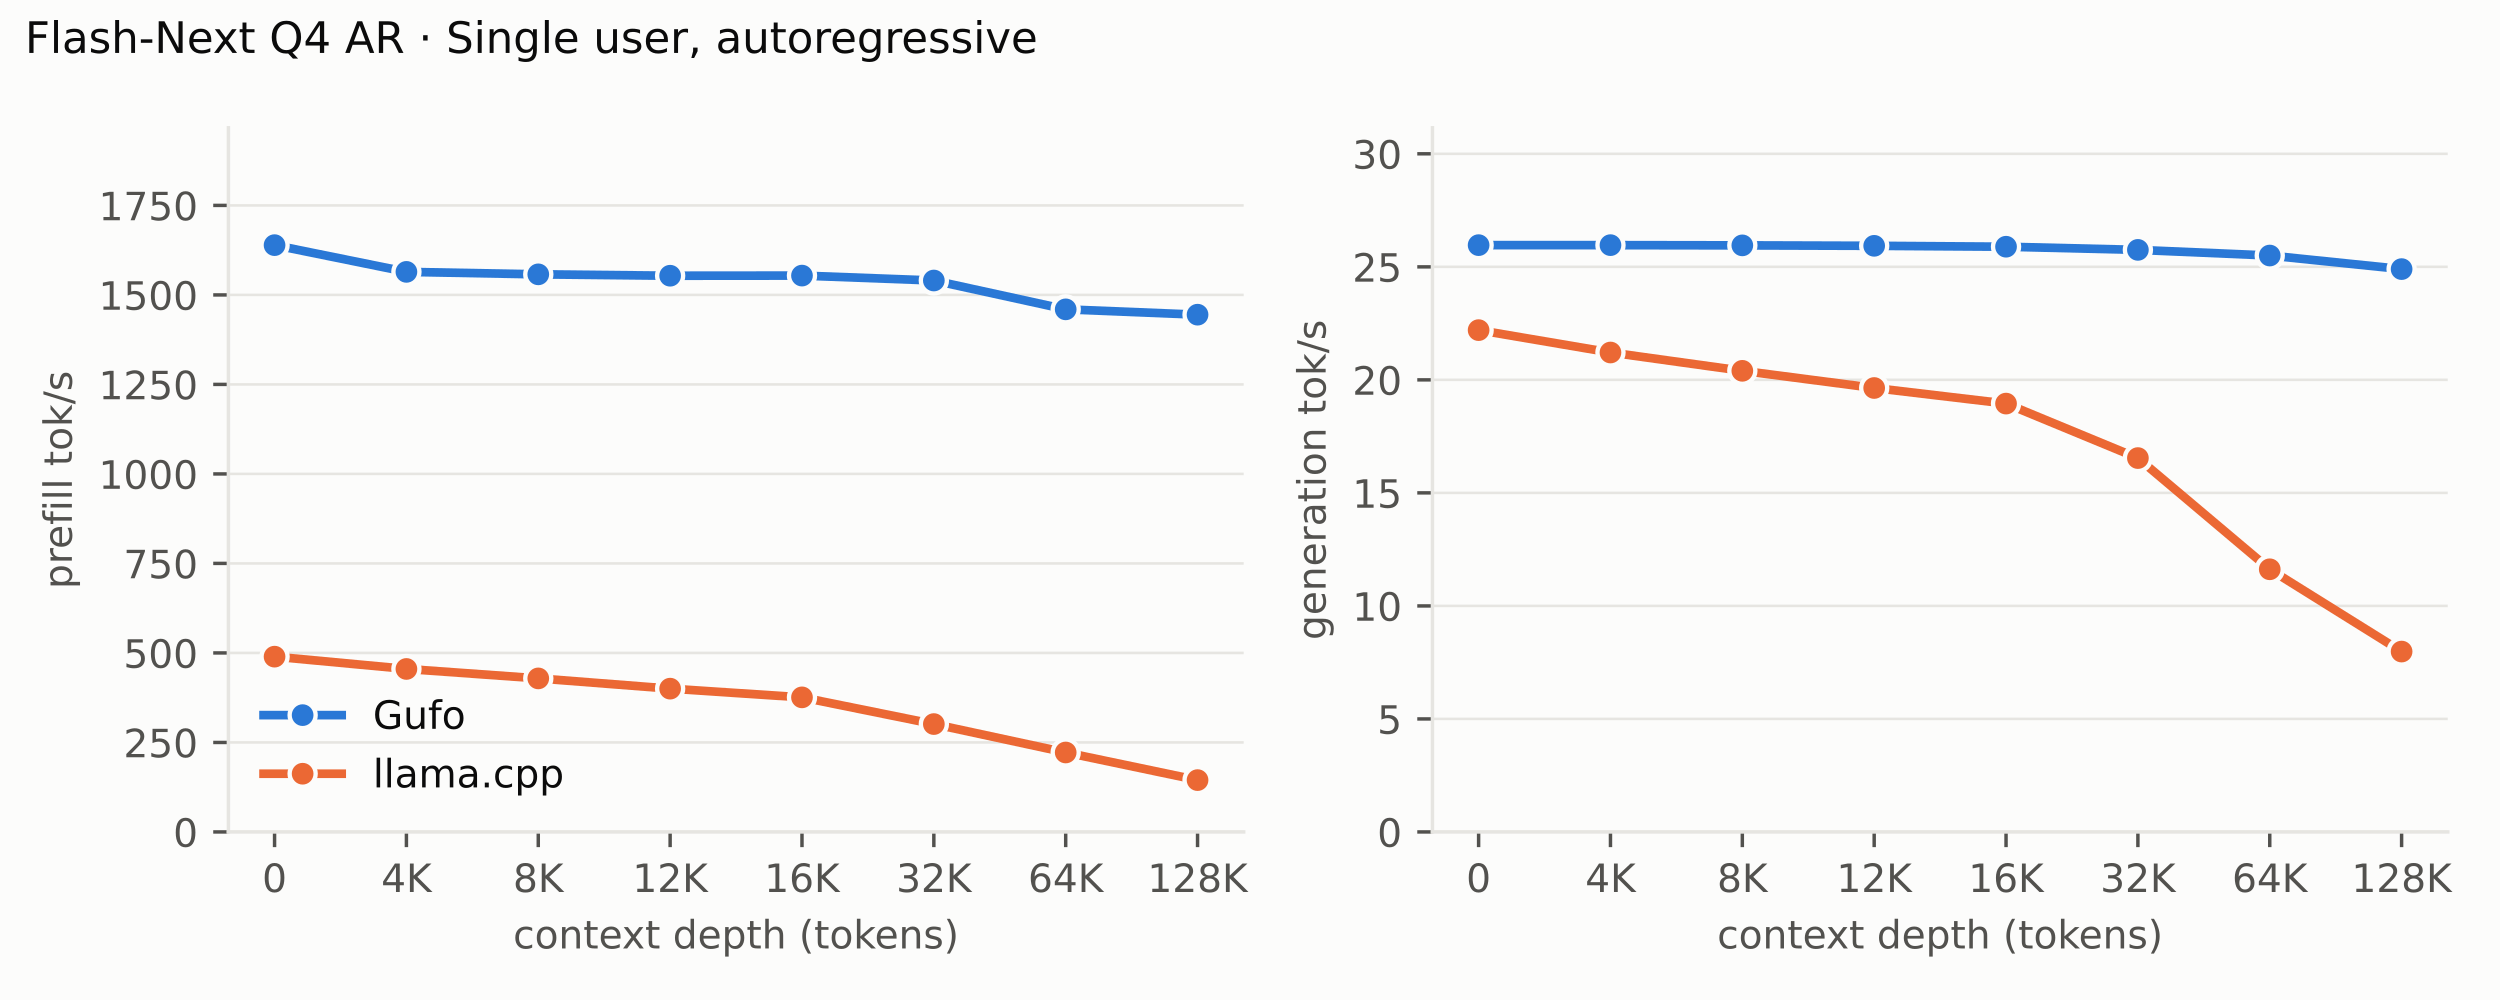
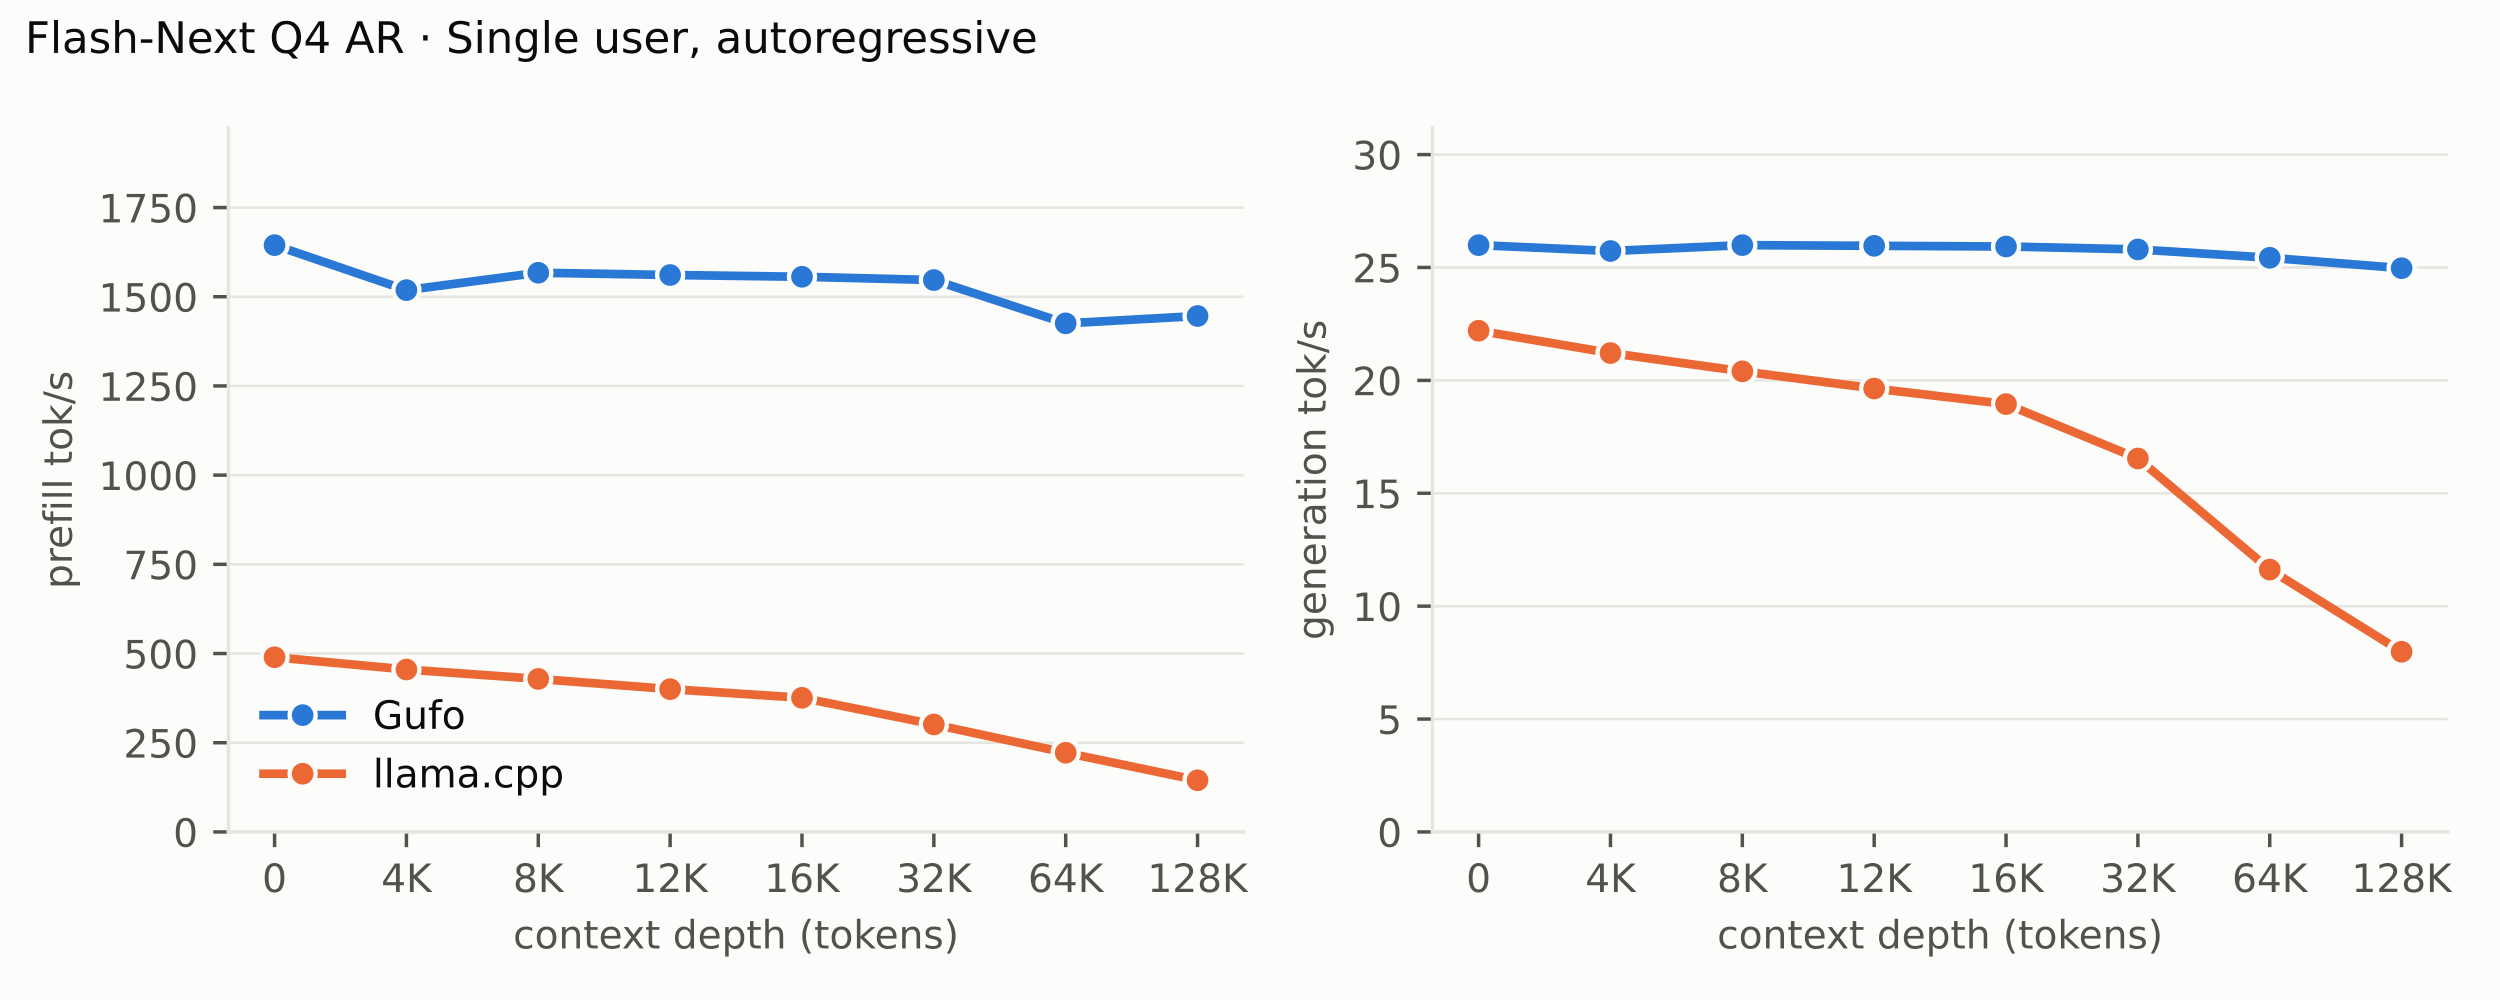
<svg xmlns="http://www.w3.org/2000/svg" xmlns:xlink="http://www.w3.org/1999/xlink" width="576pt" height="230.4pt" viewBox="0 0 576 230.4" version="1.1">
  <defs>
    <style type="text/css">*{stroke-linejoin: round; stroke-linecap: butt}</style>
  </defs>
  <g id="figure_1">
    <g id="patch_1">
      <path d="M 0 230.4 L 576 230.4 L 576 0 L 0 0 z " style="fill: #fcfcfb" />
    </g>
    <g id="axes_1">
      <g id="patch_2">
        <path d="M 52.626 191.679 L 286.549 191.679 L 286.549 29.441 L 52.626 29.441 z " style="fill: #fcfcfb" />
      </g>
      <g id="matplotlib.axis_1">
        <g id="xtick_1">
          <g id="line2d_1">
            <defs>
              <path id="m1ebf051f68" d="M 0 0 L 0 3.5 " style="stroke: #52514e; stroke-width: 0.8" />
            </defs>
            <g>
              <use xlink:href="#m1ebf051f68" x="63.259" y="191.679" style="fill: #52514e; stroke: #52514e; stroke-width: 0.8" />
            </g>
          </g>
          <g id="text_1">
            <text style="font-size: 9px; font-family: 'DejaVu Sans', 'Bitstream Vera Sans', 'Computer Modern Sans Serif', 'Lucida Grande', 'Verdana', 'Geneva', 'Lucid', 'Arial', 'Helvetica', 'Avant Garde', sans-serif; text-anchor: middle; fill: #52514e" x="63.259" y="205.517" transform="rotate(-0 63.25858 205.5172)">0</text>
          </g>
        </g>
        <g id="xtick_2">
          <g id="line2d_2">
            <g>
              <use xlink:href="#m1ebf051f68" x="93.638" y="191.679" style="fill: #52514e; stroke: #52514e; stroke-width: 0.8" />
            </g>
          </g>
          <g id="text_2">
            <text style="font-size: 9px; font-family: 'DejaVu Sans', 'Bitstream Vera Sans', 'Computer Modern Sans Serif', 'Lucida Grande', 'Verdana', 'Geneva', 'Lucid', 'Arial', 'Helvetica', 'Avant Garde', sans-serif; text-anchor: middle; fill: #52514e" x="93.638" y="205.517" transform="rotate(-0 93.63823 205.5172)">4K</text>
          </g>
        </g>
        <g id="xtick_3">
          <g id="line2d_3">
            <g>
              <use xlink:href="#m1ebf051f68" x="124.018" y="191.679" style="fill: #52514e; stroke: #52514e; stroke-width: 0.8" />
            </g>
          </g>
          <g id="text_3">
            <text style="font-size: 9px; font-family: 'DejaVu Sans', 'Bitstream Vera Sans', 'Computer Modern Sans Serif', 'Lucida Grande', 'Verdana', 'Geneva', 'Lucid', 'Arial', 'Helvetica', 'Avant Garde', sans-serif; text-anchor: middle; fill: #52514e" x="124.018" y="205.517" transform="rotate(-0 124.0179 205.5172)">8K</text>
          </g>
        </g>
        <g id="xtick_4">
          <g id="line2d_4">
            <g>
              <use xlink:href="#m1ebf051f68" x="154.398" y="191.679" style="fill: #52514e; stroke: #52514e; stroke-width: 0.8" />
            </g>
          </g>
          <g id="text_4">
            <text style="font-size: 9px; font-family: 'DejaVu Sans', 'Bitstream Vera Sans', 'Computer Modern Sans Serif', 'Lucida Grande', 'Verdana', 'Geneva', 'Lucid', 'Arial', 'Helvetica', 'Avant Garde', sans-serif; text-anchor: middle; fill: #52514e" x="154.398" y="205.517" transform="rotate(-0 154.3975 205.5172)">12K</text>
          </g>
        </g>
        <g id="xtick_5">
          <g id="line2d_5">
            <g>
              <use xlink:href="#m1ebf051f68" x="184.777" y="191.679" style="fill: #52514e; stroke: #52514e; stroke-width: 0.8" />
            </g>
          </g>
          <g id="text_5">
            <text style="font-size: 9px; font-family: 'DejaVu Sans', 'Bitstream Vera Sans', 'Computer Modern Sans Serif', 'Lucida Grande', 'Verdana', 'Geneva', 'Lucid', 'Arial', 'Helvetica', 'Avant Garde', sans-serif; text-anchor: middle; fill: #52514e" x="184.777" y="205.517" transform="rotate(-0 184.7772 205.5172)">16K</text>
          </g>
        </g>
        <g id="xtick_6">
          <g id="line2d_6">
            <g>
              <use xlink:href="#m1ebf051f68" x="215.157" y="191.679" style="fill: #52514e; stroke: #52514e; stroke-width: 0.8" />
            </g>
          </g>
          <g id="text_6">
            <text style="font-size: 9px; font-family: 'DejaVu Sans', 'Bitstream Vera Sans', 'Computer Modern Sans Serif', 'Lucida Grande', 'Verdana', 'Geneva', 'Lucid', 'Arial', 'Helvetica', 'Avant Garde', sans-serif; text-anchor: middle; fill: #52514e" x="215.157" y="205.517" transform="rotate(-0 215.1568 205.5172)">32K</text>
          </g>
        </g>
        <g id="xtick_7">
          <g id="line2d_7">
            <g>
              <use xlink:href="#m1ebf051f68" x="245.536" y="191.679" style="fill: #52514e; stroke: #52514e; stroke-width: 0.8" />
            </g>
          </g>
          <g id="text_7">
            <text style="font-size: 9px; font-family: 'DejaVu Sans', 'Bitstream Vera Sans', 'Computer Modern Sans Serif', 'Lucida Grande', 'Verdana', 'Geneva', 'Lucid', 'Arial', 'Helvetica', 'Avant Garde', sans-serif; text-anchor: middle; fill: #52514e" x="245.536" y="205.517" transform="rotate(-0 245.5365 205.5172)">64K</text>
          </g>
        </g>
        <g id="xtick_8">
          <g id="line2d_8">
            <g>
              <use xlink:href="#m1ebf051f68" x="275.916" y="191.679" style="fill: #52514e; stroke: #52514e; stroke-width: 0.8" />
            </g>
          </g>
          <g id="text_8">
            <text style="font-size: 9px; font-family: 'DejaVu Sans', 'Bitstream Vera Sans', 'Computer Modern Sans Serif', 'Lucida Grande', 'Verdana', 'Geneva', 'Lucid', 'Arial', 'Helvetica', 'Avant Garde', sans-serif; text-anchor: middle; fill: #52514e" x="275.916" y="205.517" transform="rotate(-0 275.9161 205.5172)">128K</text>
          </g>
        </g>
        <g id="text_9">
          <text style="font-size: 9px; font-family: 'DejaVu Sans', 'Bitstream Vera Sans', 'Computer Modern Sans Serif', 'Lucida Grande', 'Verdana', 'Geneva', 'Lucid', 'Arial', 'Helvetica', 'Avant Garde', sans-serif; text-anchor: middle; fill: #52514e" x="169.587" y="218.518" transform="rotate(-0 169.5874 218.5179)">context depth (tokens)</text>
        </g>
      </g>
      <g id="matplotlib.axis_2">
        <g id="ytick_1">
          <g id="line2d_9">
            <path d="M 52.626 191.679 L 286.549 191.679 " clip-path="url(#p1245cb9a4b)" style="fill: none; stroke: #e6e5e1; stroke-width: 0.6; stroke-linecap: square" />
          </g>
          <g id="line2d_10">
            <defs>
              <path id="m680e5b1e24" d="M 0 0 L -3.5 0 " style="stroke: #52514e; stroke-width: 0.8" />
            </defs>
            <g>
              <use xlink:href="#m680e5b1e24" x="52.626" y="191.679" style="fill: #52514e; stroke: #52514e; stroke-width: 0.8" />
            </g>
          </g>
          <g id="text_10">
            <text style="font-size: 9px; font-family: 'DejaVu Sans', 'Bitstream Vera Sans', 'Computer Modern Sans Serif', 'Lucida Grande', 'Verdana', 'Geneva', 'Lucid', 'Arial', 'Helvetica', 'Avant Garde', sans-serif; text-anchor: end; fill: #52514e" x="45.626" y="195.098" transform="rotate(-0 45.6257 195.0982)">0</text>
          </g>
        </g>
        <g id="ytick_2">
          <g id="line2d_11">
-             <path d="M 52.626 171.058 L 286.549 171.058 " clip-path="url(#p1245cb9a4b)" style="fill: none; stroke: #e6e5e1; stroke-width: 0.6; stroke-linecap: square" />
+             <path d="M 52.626 171.128 L 286.549 171.128 " clip-path="url(#p1245cb9a4b)" style="fill: none; stroke: #e6e5e1; stroke-width: 0.6; stroke-linecap: square" />
          </g>
          <g id="line2d_12">
            <g>
-               <use xlink:href="#m680e5b1e24" x="52.626" y="171.058" style="fill: #52514e; stroke: #52514e; stroke-width: 0.8" />
+               <use xlink:href="#m680e5b1e24" x="52.626" y="171.128" style="fill: #52514e; stroke: #52514e; stroke-width: 0.8" />
            </g>
          </g>
          <g id="text_11">
-             <text style="font-size: 9px; font-family: 'DejaVu Sans', 'Bitstream Vera Sans', 'Computer Modern Sans Serif', 'Lucida Grande', 'Verdana', 'Geneva', 'Lucid', 'Arial', 'Helvetica', 'Avant Garde', sans-serif; text-anchor: end; fill: #52514e" x="45.626" y="174.476" transform="rotate(-0 45.6257 174.4765)">250</text>
+             <text style="font-size: 9px; font-family: 'DejaVu Sans', 'Bitstream Vera Sans', 'Computer Modern Sans Serif', 'Lucida Grande', 'Verdana', 'Geneva', 'Lucid', 'Arial', 'Helvetica', 'Avant Garde', sans-serif; text-anchor: end; fill: #52514e" x="45.626" y="174.547" transform="rotate(-0 45.6257 174.5473)">250</text>
          </g>
        </g>
        <g id="ytick_3">
          <g id="line2d_13">
-             <path d="M 52.626 150.436 L 286.549 150.436 " clip-path="url(#p1245cb9a4b)" style="fill: none; stroke: #e6e5e1; stroke-width: 0.6; stroke-linecap: square" />
+             <path d="M 52.626 150.577 L 286.549 150.577 " clip-path="url(#p1245cb9a4b)" style="fill: none; stroke: #e6e5e1; stroke-width: 0.6; stroke-linecap: square" />
          </g>
          <g id="line2d_14">
            <g>
-               <use xlink:href="#m680e5b1e24" x="52.626" y="150.436" style="fill: #52514e; stroke: #52514e; stroke-width: 0.8" />
+               <use xlink:href="#m680e5b1e24" x="52.626" y="150.577" style="fill: #52514e; stroke: #52514e; stroke-width: 0.8" />
            </g>
          </g>
          <g id="text_12">
-             <text style="font-size: 9px; font-family: 'DejaVu Sans', 'Bitstream Vera Sans', 'Computer Modern Sans Serif', 'Lucida Grande', 'Verdana', 'Geneva', 'Lucid', 'Arial', 'Helvetica', 'Avant Garde', sans-serif; text-anchor: end; fill: #52514e" x="45.626" y="153.855" transform="rotate(-0 45.6257 153.8547)">500</text>
+             <text style="font-size: 9px; font-family: 'DejaVu Sans', 'Bitstream Vera Sans', 'Computer Modern Sans Serif', 'Lucida Grande', 'Verdana', 'Geneva', 'Lucid', 'Arial', 'Helvetica', 'Avant Garde', sans-serif; text-anchor: end; fill: #52514e" x="45.626" y="153.996" transform="rotate(-0 45.6257 153.9964)">500</text>
          </g>
        </g>
        <g id="ytick_4">
          <g id="line2d_15">
-             <path d="M 52.626 129.814 L 286.549 129.814 " clip-path="url(#p1245cb9a4b)" style="fill: none; stroke: #e6e5e1; stroke-width: 0.6; stroke-linecap: square" />
+             <path d="M 52.626 130.027 L 286.549 130.027 " clip-path="url(#p1245cb9a4b)" style="fill: none; stroke: #e6e5e1; stroke-width: 0.6; stroke-linecap: square" />
          </g>
          <g id="line2d_16">
            <g>
-               <use xlink:href="#m680e5b1e24" x="52.626" y="129.814" style="fill: #52514e; stroke: #52514e; stroke-width: 0.8" />
+               <use xlink:href="#m680e5b1e24" x="52.626" y="130.027" style="fill: #52514e; stroke: #52514e; stroke-width: 0.8" />
            </g>
          </g>
          <g id="text_13">
-             <text style="font-size: 9px; font-family: 'DejaVu Sans', 'Bitstream Vera Sans', 'Computer Modern Sans Serif', 'Lucida Grande', 'Verdana', 'Geneva', 'Lucid', 'Arial', 'Helvetica', 'Avant Garde', sans-serif; text-anchor: end; fill: #52514e" x="45.626" y="133.233" transform="rotate(-0 45.6257 133.2329)">750</text>
+             <text style="font-size: 9px; font-family: 'DejaVu Sans', 'Bitstream Vera Sans', 'Computer Modern Sans Serif', 'Lucida Grande', 'Verdana', 'Geneva', 'Lucid', 'Arial', 'Helvetica', 'Avant Garde', sans-serif; text-anchor: end; fill: #52514e" x="45.626" y="133.445" transform="rotate(-0 45.6257 133.4455)">750</text>
          </g>
        </g>
        <g id="ytick_5">
          <g id="line2d_17">
-             <path d="M 52.626 109.192 L 286.549 109.192 " clip-path="url(#p1245cb9a4b)" style="fill: none; stroke: #e6e5e1; stroke-width: 0.6; stroke-linecap: square" />
+             <path d="M 52.626 109.476 L 286.549 109.476 " clip-path="url(#p1245cb9a4b)" style="fill: none; stroke: #e6e5e1; stroke-width: 0.6; stroke-linecap: square" />
          </g>
          <g id="line2d_18">
            <g>
-               <use xlink:href="#m680e5b1e24" x="52.626" y="109.192" style="fill: #52514e; stroke: #52514e; stroke-width: 0.8" />
+               <use xlink:href="#m680e5b1e24" x="52.626" y="109.476" style="fill: #52514e; stroke: #52514e; stroke-width: 0.8" />
            </g>
          </g>
          <g id="text_14">
-             <text style="font-size: 9px; font-family: 'DejaVu Sans', 'Bitstream Vera Sans', 'Computer Modern Sans Serif', 'Lucida Grande', 'Verdana', 'Geneva', 'Lucid', 'Arial', 'Helvetica', 'Avant Garde', sans-serif; text-anchor: end; fill: #52514e" x="45.626" y="112.611" transform="rotate(-0 45.6257 112.6112)">1000</text>
+             <text style="font-size: 9px; font-family: 'DejaVu Sans', 'Bitstream Vera Sans', 'Computer Modern Sans Serif', 'Lucida Grande', 'Verdana', 'Geneva', 'Lucid', 'Arial', 'Helvetica', 'Avant Garde', sans-serif; text-anchor: end; fill: #52514e" x="45.626" y="112.895" transform="rotate(-0 45.6257 112.8946)">1000</text>
          </g>
        </g>
        <g id="ytick_6">
          <g id="line2d_19">
-             <path d="M 52.626 88.57 L 286.549 88.57 " clip-path="url(#p1245cb9a4b)" style="fill: none; stroke: #e6e5e1; stroke-width: 0.6; stroke-linecap: square" />
+             <path d="M 52.626 88.925 L 286.549 88.925 " clip-path="url(#p1245cb9a4b)" style="fill: none; stroke: #e6e5e1; stroke-width: 0.6; stroke-linecap: square" />
          </g>
          <g id="line2d_20">
            <g>
-               <use xlink:href="#m680e5b1e24" x="52.626" y="88.57" style="fill: #52514e; stroke: #52514e; stroke-width: 0.8" />
+               <use xlink:href="#m680e5b1e24" x="52.626" y="88.925" style="fill: #52514e; stroke: #52514e; stroke-width: 0.8" />
            </g>
          </g>
          <g id="text_15">
-             <text style="font-size: 9px; font-family: 'DejaVu Sans', 'Bitstream Vera Sans', 'Computer Modern Sans Serif', 'Lucida Grande', 'Verdana', 'Geneva', 'Lucid', 'Arial', 'Helvetica', 'Avant Garde', sans-serif; text-anchor: end; fill: #52514e" x="45.626" y="91.989" transform="rotate(-0 45.6257 91.98942)">1250</text>
+             <text style="font-size: 9px; font-family: 'DejaVu Sans', 'Bitstream Vera Sans', 'Computer Modern Sans Serif', 'Lucida Grande', 'Verdana', 'Geneva', 'Lucid', 'Arial', 'Helvetica', 'Avant Garde', sans-serif; text-anchor: end; fill: #52514e" x="45.626" y="92.344" transform="rotate(-0 45.6257 92.34363)">1250</text>
          </g>
        </g>
        <g id="ytick_7">
          <g id="line2d_21">
-             <path d="M 52.626 67.949 L 286.549 67.949 " clip-path="url(#p1245cb9a4b)" style="fill: none; stroke: #e6e5e1; stroke-width: 0.6; stroke-linecap: square" />
+             <path d="M 52.626 68.374 L 286.549 68.374 " clip-path="url(#p1245cb9a4b)" style="fill: none; stroke: #e6e5e1; stroke-width: 0.6; stroke-linecap: square" />
          </g>
          <g id="line2d_22">
            <g>
-               <use xlink:href="#m680e5b1e24" x="52.626" y="67.949" style="fill: #52514e; stroke: #52514e; stroke-width: 0.8" />
+               <use xlink:href="#m680e5b1e24" x="52.626" y="68.374" style="fill: #52514e; stroke: #52514e; stroke-width: 0.8" />
            </g>
          </g>
          <g id="text_16">
-             <text style="font-size: 9px; font-family: 'DejaVu Sans', 'Bitstream Vera Sans', 'Computer Modern Sans Serif', 'Lucida Grande', 'Verdana', 'Geneva', 'Lucid', 'Arial', 'Helvetica', 'Avant Garde', sans-serif; text-anchor: end; fill: #52514e" x="45.626" y="71.368" transform="rotate(-0 45.6257 71.36765)">1500</text>
+             <text style="font-size: 9px; font-family: 'DejaVu Sans', 'Bitstream Vera Sans', 'Computer Modern Sans Serif', 'Lucida Grande', 'Verdana', 'Geneva', 'Lucid', 'Arial', 'Helvetica', 'Avant Garde', sans-serif; text-anchor: end; fill: #52514e" x="45.626" y="71.793" transform="rotate(-0 45.6257 71.79271)">1500</text>
          </g>
        </g>
        <g id="ytick_8">
          <g id="line2d_23">
-             <path d="M 52.626 47.327 L 286.549 47.327 " clip-path="url(#p1245cb9a4b)" style="fill: none; stroke: #e6e5e1; stroke-width: 0.6; stroke-linecap: square" />
+             <path d="M 52.626 47.823 L 286.549 47.823 " clip-path="url(#p1245cb9a4b)" style="fill: none; stroke: #e6e5e1; stroke-width: 0.6; stroke-linecap: square" />
          </g>
          <g id="line2d_24">
            <g>
-               <use xlink:href="#m680e5b1e24" x="52.626" y="47.327" style="fill: #52514e; stroke: #52514e; stroke-width: 0.8" />
+               <use xlink:href="#m680e5b1e24" x="52.626" y="47.823" style="fill: #52514e; stroke: #52514e; stroke-width: 0.8" />
            </g>
          </g>
          <g id="text_17">
-             <text style="font-size: 9px; font-family: 'DejaVu Sans', 'Bitstream Vera Sans', 'Computer Modern Sans Serif', 'Lucida Grande', 'Verdana', 'Geneva', 'Lucid', 'Arial', 'Helvetica', 'Avant Garde', sans-serif; text-anchor: end; fill: #52514e" x="45.626" y="50.746" transform="rotate(-0 45.6257 50.74589)">1750</text>
+             <text style="font-size: 9px; font-family: 'DejaVu Sans', 'Bitstream Vera Sans', 'Computer Modern Sans Serif', 'Lucida Grande', 'Verdana', 'Geneva', 'Lucid', 'Arial', 'Helvetica', 'Avant Garde', sans-serif; text-anchor: end; fill: #52514e" x="45.626" y="51.242" transform="rotate(-0 45.6257 51.24179)">1750</text>
          </g>
        </g>
        <g id="text_18">
          <text style="font-size: 9px; font-family: 'DejaVu Sans', 'Bitstream Vera Sans', 'Computer Modern Sans Serif', 'Lucida Grande', 'Verdana', 'Geneva', 'Lucid', 'Arial', 'Helvetica', 'Avant Garde', sans-serif; text-anchor: middle; fill: #52514e" x="16.559" y="110.56" transform="rotate(-90 16.55859 110.56)">prefill tok/s</text>
        </g>
      </g>
      <g id="line2d_25">
-         <path d="M 63.259 56.481 L 93.638 62.64 L 124.018 63.208 L 154.398 63.527 L 184.777 63.497 L 215.157 64.629 L 245.536 71.274 L 275.916 72.503 " clip-path="url(#p1245cb9a4b)" style="fill: none; stroke: #2a78d6; stroke-width: 2; stroke-linecap: square" />
+         <path d="M 63.259 56.481 L 93.638 66.847 L 124.018 62.84 L 154.398 63.362 L 184.777 63.769 L 215.157 64.526 L 245.536 74.499 L 275.916 72.805 " clip-path="url(#p1245cb9a4b)" style="fill: none; stroke: #2a78d6; stroke-width: 2; stroke-linecap: square" />
        <defs>
          <path id="m91930ba968" d="M 0 3 C 0.796 3 1.559 2.684 2.121 2.121 C 2.684 1.559 3 0.796 3 0 C 3 -0.796 2.684 -1.559 2.121 -2.121 C 1.559 -2.684 0.796 -3 0 -3 C -0.796 -3 -1.559 -2.684 -2.121 -2.121 C -2.684 -1.559 -3 -0.796 -3 0 C -3 0.796 -2.684 1.559 -2.121 2.121 C -1.559 2.684 -0.796 3 0 3 z " style="stroke: #fcfcfb" />
        </defs>
        <g clip-path="url(#p1245cb9a4b)">
          <use xlink:href="#m91930ba968" x="63.259" y="56.481" style="fill: #2a78d6; stroke: #fcfcfb" />
-           <use xlink:href="#m91930ba968" x="93.638" y="62.64" style="fill: #2a78d6; stroke: #fcfcfb" />
-           <use xlink:href="#m91930ba968" x="124.018" y="63.208" style="fill: #2a78d6; stroke: #fcfcfb" />
-           <use xlink:href="#m91930ba968" x="154.398" y="63.527" style="fill: #2a78d6; stroke: #fcfcfb" />
-           <use xlink:href="#m91930ba968" x="184.777" y="63.497" style="fill: #2a78d6; stroke: #fcfcfb" />
-           <use xlink:href="#m91930ba968" x="215.157" y="64.629" style="fill: #2a78d6; stroke: #fcfcfb" />
-           <use xlink:href="#m91930ba968" x="245.536" y="71.274" style="fill: #2a78d6; stroke: #fcfcfb" />
-           <use xlink:href="#m91930ba968" x="275.916" y="72.503" style="fill: #2a78d6; stroke: #fcfcfb" />
+           <use xlink:href="#m91930ba968" x="93.638" y="66.847" style="fill: #2a78d6; stroke: #fcfcfb" />
+           <use xlink:href="#m91930ba968" x="124.018" y="62.84" style="fill: #2a78d6; stroke: #fcfcfb" />
+           <use xlink:href="#m91930ba968" x="154.398" y="63.362" style="fill: #2a78d6; stroke: #fcfcfb" />
+           <use xlink:href="#m91930ba968" x="184.777" y="63.769" style="fill: #2a78d6; stroke: #fcfcfb" />
+           <use xlink:href="#m91930ba968" x="215.157" y="64.526" style="fill: #2a78d6; stroke: #fcfcfb" />
+           <use xlink:href="#m91930ba968" x="245.536" y="74.499" style="fill: #2a78d6; stroke: #fcfcfb" />
+           <use xlink:href="#m91930ba968" x="275.916" y="72.805" style="fill: #2a78d6; stroke: #fcfcfb" />
        </g>
      </g>
      <g id="line2d_26">
-         <path d="M 63.259 151.294 L 93.638 154.128 L 124.018 156.305 L 154.398 158.667 L 184.777 160.673 L 215.157 166.825 L 245.536 173.372 L 275.916 179.737 " clip-path="url(#p1245cb9a4b)" style="fill: none; stroke: #eb6834; stroke-width: 2; stroke-linecap: square" />
+         <path d="M 63.259 151.433 L 93.638 154.257 L 124.018 156.426 L 154.398 158.781 L 184.777 160.78 L 215.157 166.911 L 245.536 173.435 L 275.916 179.778 " clip-path="url(#p1245cb9a4b)" style="fill: none; stroke: #eb6834; stroke-width: 2; stroke-linecap: square" />
        <defs>
          <path id="ma0614988b8" d="M 0 3 C 0.796 3 1.559 2.684 2.121 2.121 C 2.684 1.559 3 0.796 3 0 C 3 -0.796 2.684 -1.559 2.121 -2.121 C 1.559 -2.684 0.796 -3 0 -3 C -0.796 -3 -1.559 -2.684 -2.121 -2.121 C -2.684 -1.559 -3 -0.796 -3 0 C -3 0.796 -2.684 1.559 -2.121 2.121 C -1.559 2.684 -0.796 3 0 3 z " style="stroke: #fcfcfb" />
        </defs>
        <g clip-path="url(#p1245cb9a4b)">
-           <use xlink:href="#ma0614988b8" x="63.259" y="151.294" style="fill: #eb6834; stroke: #fcfcfb" />
-           <use xlink:href="#ma0614988b8" x="93.638" y="154.128" style="fill: #eb6834; stroke: #fcfcfb" />
-           <use xlink:href="#ma0614988b8" x="124.018" y="156.305" style="fill: #eb6834; stroke: #fcfcfb" />
-           <use xlink:href="#ma0614988b8" x="154.398" y="158.667" style="fill: #eb6834; stroke: #fcfcfb" />
-           <use xlink:href="#ma0614988b8" x="184.777" y="160.673" style="fill: #eb6834; stroke: #fcfcfb" />
-           <use xlink:href="#ma0614988b8" x="215.157" y="166.825" style="fill: #eb6834; stroke: #fcfcfb" />
-           <use xlink:href="#ma0614988b8" x="245.536" y="173.372" style="fill: #eb6834; stroke: #fcfcfb" />
-           <use xlink:href="#ma0614988b8" x="275.916" y="179.737" style="fill: #eb6834; stroke: #fcfcfb" />
+           <use xlink:href="#ma0614988b8" x="63.259" y="151.433" style="fill: #eb6834; stroke: #fcfcfb" />
+           <use xlink:href="#ma0614988b8" x="93.638" y="154.257" style="fill: #eb6834; stroke: #fcfcfb" />
+           <use xlink:href="#ma0614988b8" x="124.018" y="156.426" style="fill: #eb6834; stroke: #fcfcfb" />
+           <use xlink:href="#ma0614988b8" x="154.398" y="158.781" style="fill: #eb6834; stroke: #fcfcfb" />
+           <use xlink:href="#ma0614988b8" x="184.777" y="160.78" style="fill: #eb6834; stroke: #fcfcfb" />
+           <use xlink:href="#ma0614988b8" x="215.157" y="166.911" style="fill: #eb6834; stroke: #fcfcfb" />
+           <use xlink:href="#ma0614988b8" x="245.536" y="173.435" style="fill: #eb6834; stroke: #fcfcfb" />
+           <use xlink:href="#ma0614988b8" x="275.916" y="179.778" style="fill: #eb6834; stroke: #fcfcfb" />
        </g>
      </g>
      <g id="patch_3">
        <path d="M 52.626 191.679 L 52.626 29.441 " style="fill: none; stroke: #e6e5e1; stroke-width: 0.8; stroke-linejoin: miter; stroke-linecap: square" />
      </g>
      <g id="patch_4">
        <path d="M 52.626 191.679 L 286.549 191.679 " style="fill: none; stroke: #e6e5e1; stroke-width: 0.8; stroke-linejoin: miter; stroke-linecap: square" />
      </g>
      <g id="legend_1">
        <g id="line2d_27">
          <path d="M 60.726 164.766 L 69.726 164.766 L 78.726 164.766 " style="fill: none; stroke: #2a78d6; stroke-width: 2; stroke-linecap: square" />
          <g>
            <use xlink:href="#m91930ba968" x="69.726" y="164.766" style="fill: #2a78d6; stroke: #fcfcfb" />
          </g>
        </g>
        <g id="text_19">
          <text style="font-size: 9px; font-family: 'DejaVu Sans', 'Bitstream Vera Sans', 'Computer Modern Sans Serif', 'Lucida Grande', 'Verdana', 'Geneva', 'Lucid', 'Arial', 'Helvetica', 'Avant Garde', sans-serif; text-anchor: start; fill: #0b0b0b" x="85.926" y="167.916" transform="rotate(-0 85.9257 167.9165)">Gufo</text>
        </g>
        <g id="line2d_28">
          <path d="M 60.726 178.267 L 69.726 178.267 L 78.726 178.267 " style="fill: none; stroke: #eb6834; stroke-width: 2; stroke-linecap: square" />
          <g>
            <use xlink:href="#ma0614988b8" x="69.726" y="178.267" style="fill: #eb6834; stroke: #fcfcfb" />
          </g>
        </g>
        <g id="text_20">
          <text style="font-size: 9px; font-family: 'DejaVu Sans', 'Bitstream Vera Sans', 'Computer Modern Sans Serif', 'Lucida Grande', 'Verdana', 'Geneva', 'Lucid', 'Arial', 'Helvetica', 'Avant Garde', sans-serif; text-anchor: start; fill: #0b0b0b" x="85.926" y="181.417" transform="rotate(-0 85.9257 181.4172)">llama.cpp</text>
        </g>
      </g>
    </g>
    <g id="axes_2">
      <g id="patch_5">
        <path d="M 330.039 191.679 L 563.963 191.679 L 563.963 29.441 L 330.039 29.441 z " style="fill: #fcfcfb" />
      </g>
      <g id="matplotlib.axis_3">
        <g id="xtick_9">
          <g id="line2d_29">
            <g>
              <use xlink:href="#m1ebf051f68" x="340.672" y="191.679" style="fill: #52514e; stroke: #52514e; stroke-width: 0.8" />
            </g>
          </g>
          <g id="text_21">
            <text style="font-size: 9px; font-family: 'DejaVu Sans', 'Bitstream Vera Sans', 'Computer Modern Sans Serif', 'Lucida Grande', 'Verdana', 'Geneva', 'Lucid', 'Arial', 'Helvetica', 'Avant Garde', sans-serif; text-anchor: middle; fill: #52514e" x="340.672" y="205.517" transform="rotate(-0 340.6723 205.5172)">0</text>
          </g>
        </g>
        <g id="xtick_10">
          <g id="line2d_30">
            <g>
              <use xlink:href="#m1ebf051f68" x="371.052" y="191.679" style="fill: #52514e; stroke: #52514e; stroke-width: 0.8" />
            </g>
          </g>
          <g id="text_22">
            <text style="font-size: 9px; font-family: 'DejaVu Sans', 'Bitstream Vera Sans', 'Computer Modern Sans Serif', 'Lucida Grande', 'Verdana', 'Geneva', 'Lucid', 'Arial', 'Helvetica', 'Avant Garde', sans-serif; text-anchor: middle; fill: #52514e" x="371.052" y="205.517" transform="rotate(-0 371.052 205.5172)">4K</text>
          </g>
        </g>
        <g id="xtick_11">
          <g id="line2d_31">
            <g>
              <use xlink:href="#m1ebf051f68" x="401.432" y="191.679" style="fill: #52514e; stroke: #52514e; stroke-width: 0.8" />
            </g>
          </g>
          <g id="text_23">
            <text style="font-size: 9px; font-family: 'DejaVu Sans', 'Bitstream Vera Sans', 'Computer Modern Sans Serif', 'Lucida Grande', 'Verdana', 'Geneva', 'Lucid', 'Arial', 'Helvetica', 'Avant Garde', sans-serif; text-anchor: middle; fill: #52514e" x="401.432" y="205.517" transform="rotate(-0 401.4316 205.5172)">8K</text>
          </g>
        </g>
        <g id="xtick_12">
          <g id="line2d_32">
            <g>
              <use xlink:href="#m1ebf051f68" x="431.811" y="191.679" style="fill: #52514e; stroke: #52514e; stroke-width: 0.8" />
            </g>
          </g>
          <g id="text_24">
            <text style="font-size: 9px; font-family: 'DejaVu Sans', 'Bitstream Vera Sans', 'Computer Modern Sans Serif', 'Lucida Grande', 'Verdana', 'Geneva', 'Lucid', 'Arial', 'Helvetica', 'Avant Garde', sans-serif; text-anchor: middle; fill: #52514e" x="431.811" y="205.517" transform="rotate(-0 431.8113 205.5172)">12K</text>
          </g>
        </g>
        <g id="xtick_13">
          <g id="line2d_33">
            <g>
              <use xlink:href="#m1ebf051f68" x="462.191" y="191.679" style="fill: #52514e; stroke: #52514e; stroke-width: 0.8" />
            </g>
          </g>
          <g id="text_25">
            <text style="font-size: 9px; font-family: 'DejaVu Sans', 'Bitstream Vera Sans', 'Computer Modern Sans Serif', 'Lucida Grande', 'Verdana', 'Geneva', 'Lucid', 'Arial', 'Helvetica', 'Avant Garde', sans-serif; text-anchor: middle; fill: #52514e" x="462.191" y="205.517" transform="rotate(-0 462.1909 205.5172)">16K</text>
          </g>
        </g>
        <g id="xtick_14">
          <g id="line2d_34">
            <g>
              <use xlink:href="#m1ebf051f68" x="492.571" y="191.679" style="fill: #52514e; stroke: #52514e; stroke-width: 0.8" />
            </g>
          </g>
          <g id="text_26">
            <text style="font-size: 9px; font-family: 'DejaVu Sans', 'Bitstream Vera Sans', 'Computer Modern Sans Serif', 'Lucida Grande', 'Verdana', 'Geneva', 'Lucid', 'Arial', 'Helvetica', 'Avant Garde', sans-serif; text-anchor: middle; fill: #52514e" x="492.571" y="205.517" transform="rotate(-0 492.5706 205.5172)">32K</text>
          </g>
        </g>
        <g id="xtick_15">
          <g id="line2d_35">
            <g>
              <use xlink:href="#m1ebf051f68" x="522.95" y="191.679" style="fill: #52514e; stroke: #52514e; stroke-width: 0.8" />
            </g>
          </g>
          <g id="text_27">
            <text style="font-size: 9px; font-family: 'DejaVu Sans', 'Bitstream Vera Sans', 'Computer Modern Sans Serif', 'Lucida Grande', 'Verdana', 'Geneva', 'Lucid', 'Arial', 'Helvetica', 'Avant Garde', sans-serif; text-anchor: middle; fill: #52514e" x="522.95" y="205.517" transform="rotate(-0 522.9502 205.5172)">64K</text>
          </g>
        </g>
        <g id="xtick_16">
          <g id="line2d_36">
            <g>
              <use xlink:href="#m1ebf051f68" x="553.33" y="191.679" style="fill: #52514e; stroke: #52514e; stroke-width: 0.8" />
            </g>
          </g>
          <g id="text_28">
            <text style="font-size: 9px; font-family: 'DejaVu Sans', 'Bitstream Vera Sans', 'Computer Modern Sans Serif', 'Lucida Grande', 'Verdana', 'Geneva', 'Lucid', 'Arial', 'Helvetica', 'Avant Garde', sans-serif; text-anchor: middle; fill: #52514e" x="553.33" y="205.517" transform="rotate(-0 553.3299 205.5172)">128K</text>
          </g>
        </g>
        <g id="text_29">
          <text style="font-size: 9px; font-family: 'DejaVu Sans', 'Bitstream Vera Sans', 'Computer Modern Sans Serif', 'Lucida Grande', 'Verdana', 'Geneva', 'Lucid', 'Arial', 'Helvetica', 'Avant Garde', sans-serif; text-anchor: middle; fill: #52514e" x="447.001" y="218.518" transform="rotate(-0 447.0011 218.5179)">context depth (tokens)</text>
        </g>
      </g>
      <g id="matplotlib.axis_4">
        <g id="ytick_9">
          <g id="line2d_37">
            <path d="M 330.039 191.679 L 563.963 191.679 " clip-path="url(#pfcade36f7c)" style="fill: none; stroke: #e6e5e1; stroke-width: 0.6; stroke-linecap: square" />
          </g>
          <g id="line2d_38">
            <g>
              <use xlink:href="#m680e5b1e24" x="330.039" y="191.679" style="fill: #52514e; stroke: #52514e; stroke-width: 0.8" />
            </g>
          </g>
          <g id="text_30">
            <text style="font-size: 9px; font-family: 'DejaVu Sans', 'Bitstream Vera Sans', 'Computer Modern Sans Serif', 'Lucida Grande', 'Verdana', 'Geneva', 'Lucid', 'Arial', 'Helvetica', 'Avant Garde', sans-serif; text-anchor: end; fill: #52514e" x="323.039" y="195.098" transform="rotate(-0 323.0395 195.0982)">0</text>
          </g>
        </g>
        <g id="ytick_10">
          <g id="line2d_39">
-             <path d="M 330.039 165.639 L 563.963 165.639 " clip-path="url(#pfcade36f7c)" style="fill: none; stroke: #e6e5e1; stroke-width: 0.6; stroke-linecap: square" />
+             <path d="M 330.039 165.67 L 563.963 165.67 " clip-path="url(#pfcade36f7c)" style="fill: none; stroke: #e6e5e1; stroke-width: 0.6; stroke-linecap: square" />
          </g>
          <g id="line2d_40">
            <g>
-               <use xlink:href="#m680e5b1e24" x="330.039" y="165.639" style="fill: #52514e; stroke: #52514e; stroke-width: 0.8" />
+               <use xlink:href="#m680e5b1e24" x="330.039" y="165.67" style="fill: #52514e; stroke: #52514e; stroke-width: 0.8" />
            </g>
          </g>
          <g id="text_31">
-             <text style="font-size: 9px; font-family: 'DejaVu Sans', 'Bitstream Vera Sans', 'Computer Modern Sans Serif', 'Lucida Grande', 'Verdana', 'Geneva', 'Lucid', 'Arial', 'Helvetica', 'Avant Garde', sans-serif; text-anchor: end; fill: #52514e" x="323.039" y="169.058" transform="rotate(-0 323.0395 169.0584)">5</text>
+             <text style="font-size: 9px; font-family: 'DejaVu Sans', 'Bitstream Vera Sans', 'Computer Modern Sans Serif', 'Lucida Grande', 'Verdana', 'Geneva', 'Lucid', 'Arial', 'Helvetica', 'Avant Garde', sans-serif; text-anchor: end; fill: #52514e" x="323.039" y="169.088" transform="rotate(-0 323.0395 169.0885)">5</text>
          </g>
        </g>
        <g id="ytick_11">
          <g id="line2d_41">
-             <path d="M 330.039 139.6 L 563.963 139.6 " clip-path="url(#pfcade36f7c)" style="fill: none; stroke: #e6e5e1; stroke-width: 0.6; stroke-linecap: square" />
+             <path d="M 330.039 139.66 L 563.963 139.66 " clip-path="url(#pfcade36f7c)" style="fill: none; stroke: #e6e5e1; stroke-width: 0.6; stroke-linecap: square" />
          </g>
          <g id="line2d_42">
            <g>
-               <use xlink:href="#m680e5b1e24" x="330.039" y="139.6" style="fill: #52514e; stroke: #52514e; stroke-width: 0.8" />
+               <use xlink:href="#m680e5b1e24" x="330.039" y="139.66" style="fill: #52514e; stroke: #52514e; stroke-width: 0.8" />
            </g>
          </g>
          <g id="text_32">
-             <text style="font-size: 9px; font-family: 'DejaVu Sans', 'Bitstream Vera Sans', 'Computer Modern Sans Serif', 'Lucida Grande', 'Verdana', 'Geneva', 'Lucid', 'Arial', 'Helvetica', 'Avant Garde', sans-serif; text-anchor: end; fill: #52514e" x="323.039" y="143.019" transform="rotate(-0 323.0395 143.0186)">10</text>
+             <text style="font-size: 9px; font-family: 'DejaVu Sans', 'Bitstream Vera Sans', 'Computer Modern Sans Serif', 'Lucida Grande', 'Verdana', 'Geneva', 'Lucid', 'Arial', 'Helvetica', 'Avant Garde', sans-serif; text-anchor: end; fill: #52514e" x="323.039" y="143.079" transform="rotate(-0 323.0395 143.0787)">10</text>
          </g>
        </g>
        <g id="ytick_12">
          <g id="line2d_43">
-             <path d="M 330.039 113.56 L 563.963 113.56 " clip-path="url(#pfcade36f7c)" style="fill: none; stroke: #e6e5e1; stroke-width: 0.6; stroke-linecap: square" />
+             <path d="M 330.039 113.65 L 563.963 113.65 " clip-path="url(#pfcade36f7c)" style="fill: none; stroke: #e6e5e1; stroke-width: 0.6; stroke-linecap: square" />
          </g>
          <g id="line2d_44">
            <g>
-               <use xlink:href="#m680e5b1e24" x="330.039" y="113.56" style="fill: #52514e; stroke: #52514e; stroke-width: 0.8" />
+               <use xlink:href="#m680e5b1e24" x="330.039" y="113.65" style="fill: #52514e; stroke: #52514e; stroke-width: 0.8" />
            </g>
          </g>
          <g id="text_33">
-             <text style="font-size: 9px; font-family: 'DejaVu Sans', 'Bitstream Vera Sans', 'Computer Modern Sans Serif', 'Lucida Grande', 'Verdana', 'Geneva', 'Lucid', 'Arial', 'Helvetica', 'Avant Garde', sans-serif; text-anchor: end; fill: #52514e" x="323.039" y="116.979" transform="rotate(-0 323.0395 116.9788)">15</text>
+             <text style="font-size: 9px; font-family: 'DejaVu Sans', 'Bitstream Vera Sans', 'Computer Modern Sans Serif', 'Lucida Grande', 'Verdana', 'Geneva', 'Lucid', 'Arial', 'Helvetica', 'Avant Garde', sans-serif; text-anchor: end; fill: #52514e" x="323.039" y="117.069" transform="rotate(-0 323.0395 117.0689)">15</text>
          </g>
        </g>
        <g id="ytick_13">
          <g id="line2d_45">
-             <path d="M 330.039 87.52 L 563.963 87.52 " clip-path="url(#pfcade36f7c)" style="fill: none; stroke: #e6e5e1; stroke-width: 0.6; stroke-linecap: square" />
+             <path d="M 330.039 87.64 L 563.963 87.64 " clip-path="url(#pfcade36f7c)" style="fill: none; stroke: #e6e5e1; stroke-width: 0.6; stroke-linecap: square" />
          </g>
          <g id="line2d_46">
            <g>
-               <use xlink:href="#m680e5b1e24" x="330.039" y="87.52" style="fill: #52514e; stroke: #52514e; stroke-width: 0.8" />
+               <use xlink:href="#m680e5b1e24" x="330.039" y="87.64" style="fill: #52514e; stroke: #52514e; stroke-width: 0.8" />
            </g>
          </g>
          <g id="text_34">
-             <text style="font-size: 9px; font-family: 'DejaVu Sans', 'Bitstream Vera Sans', 'Computer Modern Sans Serif', 'Lucida Grande', 'Verdana', 'Geneva', 'Lucid', 'Arial', 'Helvetica', 'Avant Garde', sans-serif; text-anchor: end; fill: #52514e" x="323.039" y="90.939" transform="rotate(-0 323.0395 90.93895)">20</text>
+             <text style="font-size: 9px; font-family: 'DejaVu Sans', 'Bitstream Vera Sans', 'Computer Modern Sans Serif', 'Lucida Grande', 'Verdana', 'Geneva', 'Lucid', 'Arial', 'Helvetica', 'Avant Garde', sans-serif; text-anchor: end; fill: #52514e" x="323.039" y="91.059" transform="rotate(-0 323.0395 91.05918)">20</text>
          </g>
        </g>
        <g id="ytick_14">
          <g id="line2d_47">
-             <path d="M 330.039 61.48 L 563.963 61.48 " clip-path="url(#pfcade36f7c)" style="fill: none; stroke: #e6e5e1; stroke-width: 0.6; stroke-linecap: square" />
+             <path d="M 330.039 61.63 L 563.963 61.63 " clip-path="url(#pfcade36f7c)" style="fill: none; stroke: #e6e5e1; stroke-width: 0.6; stroke-linecap: square" />
          </g>
          <g id="line2d_48">
            <g>
-               <use xlink:href="#m680e5b1e24" x="330.039" y="61.48" style="fill: #52514e; stroke: #52514e; stroke-width: 0.8" />
+               <use xlink:href="#m680e5b1e24" x="330.039" y="61.63" style="fill: #52514e; stroke: #52514e; stroke-width: 0.8" />
            </g>
          </g>
          <g id="text_35">
-             <text style="font-size: 9px; font-family: 'DejaVu Sans', 'Bitstream Vera Sans', 'Computer Modern Sans Serif', 'Lucida Grande', 'Verdana', 'Geneva', 'Lucid', 'Arial', 'Helvetica', 'Avant Garde', sans-serif; text-anchor: end; fill: #52514e" x="323.039" y="64.899" transform="rotate(-0 323.0395 64.89912)">25</text>
+             <text style="font-size: 9px; font-family: 'DejaVu Sans', 'Bitstream Vera Sans', 'Computer Modern Sans Serif', 'Lucida Grande', 'Verdana', 'Geneva', 'Lucid', 'Arial', 'Helvetica', 'Avant Garde', sans-serif; text-anchor: end; fill: #52514e" x="323.039" y="65.049" transform="rotate(-0 323.0395 65.04941)">25</text>
          </g>
        </g>
        <g id="ytick_15">
          <g id="line2d_49">
-             <path d="M 330.039 35.44 L 563.963 35.44 " clip-path="url(#pfcade36f7c)" style="fill: none; stroke: #e6e5e1; stroke-width: 0.6; stroke-linecap: square" />
+             <path d="M 330.039 35.621 L 563.963 35.621 " clip-path="url(#pfcade36f7c)" style="fill: none; stroke: #e6e5e1; stroke-width: 0.6; stroke-linecap: square" />
          </g>
          <g id="line2d_50">
            <g>
-               <use xlink:href="#m680e5b1e24" x="330.039" y="35.44" style="fill: #52514e; stroke: #52514e; stroke-width: 0.8" />
+               <use xlink:href="#m680e5b1e24" x="330.039" y="35.621" style="fill: #52514e; stroke: #52514e; stroke-width: 0.8" />
            </g>
          </g>
          <g id="text_36">
-             <text style="font-size: 9px; font-family: 'DejaVu Sans', 'Bitstream Vera Sans', 'Computer Modern Sans Serif', 'Lucida Grande', 'Verdana', 'Geneva', 'Lucid', 'Arial', 'Helvetica', 'Avant Garde', sans-serif; text-anchor: end; fill: #52514e" x="323.039" y="38.859" transform="rotate(-0 323.0395 38.8593)">30</text>
+             <text style="font-size: 9px; font-family: 'DejaVu Sans', 'Bitstream Vera Sans', 'Computer Modern Sans Serif', 'Lucida Grande', 'Verdana', 'Geneva', 'Lucid', 'Arial', 'Helvetica', 'Avant Garde', sans-serif; text-anchor: end; fill: #52514e" x="323.039" y="39.04" transform="rotate(-0 323.0395 39.03965)">30</text>
          </g>
        </g>
        <g id="text_37">
          <text style="font-size: 9px; font-family: 'DejaVu Sans', 'Bitstream Vera Sans', 'Computer Modern Sans Serif', 'Lucida Grande', 'Verdana', 'Geneva', 'Lucid', 'Arial', 'Helvetica', 'Avant Garde', sans-serif; text-anchor: middle; fill: #52514e" x="305.425" y="110.56" transform="rotate(-90 305.4248 110.56)">generation tok/s</text>
        </g>
      </g>
      <g id="line2d_51">
-         <path d="M 340.672 56.481 L 371.052 56.481 L 401.432 56.533 L 431.811 56.637 L 462.191 56.845 L 492.571 57.574 L 522.95 58.876 L 553.33 62.001 " clip-path="url(#pfcade36f7c)" style="fill: none; stroke: #2a78d6; stroke-width: 2; stroke-linecap: square" />
+         <path d="M 340.672 56.481 L 371.052 57.833 L 401.432 56.481 L 431.811 56.637 L 462.191 56.793 L 492.571 57.469 L 522.95 59.394 L 553.33 61.787 " clip-path="url(#pfcade36f7c)" style="fill: none; stroke: #2a78d6; stroke-width: 2; stroke-linecap: square" />
        <g clip-path="url(#pfcade36f7c)">
          <use xlink:href="#m91930ba968" x="340.672" y="56.481" style="fill: #2a78d6; stroke: #fcfcfb" />
-           <use xlink:href="#m91930ba968" x="371.052" y="56.481" style="fill: #2a78d6; stroke: #fcfcfb" />
-           <use xlink:href="#m91930ba968" x="401.432" y="56.533" style="fill: #2a78d6; stroke: #fcfcfb" />
+           <use xlink:href="#m91930ba968" x="371.052" y="57.833" style="fill: #2a78d6; stroke: #fcfcfb" />
+           <use xlink:href="#m91930ba968" x="401.432" y="56.481" style="fill: #2a78d6; stroke: #fcfcfb" />
          <use xlink:href="#m91930ba968" x="431.811" y="56.637" style="fill: #2a78d6; stroke: #fcfcfb" />
-           <use xlink:href="#m91930ba968" x="462.191" y="56.845" style="fill: #2a78d6; stroke: #fcfcfb" />
-           <use xlink:href="#m91930ba968" x="492.571" y="57.574" style="fill: #2a78d6; stroke: #fcfcfb" />
-           <use xlink:href="#m91930ba968" x="522.95" y="58.876" style="fill: #2a78d6; stroke: #fcfcfb" />
-           <use xlink:href="#m91930ba968" x="553.33" y="62.001" style="fill: #2a78d6; stroke: #fcfcfb" />
+           <use xlink:href="#m91930ba968" x="462.191" y="56.793" style="fill: #2a78d6; stroke: #fcfcfb" />
+           <use xlink:href="#m91930ba968" x="492.571" y="57.469" style="fill: #2a78d6; stroke: #fcfcfb" />
+           <use xlink:href="#m91930ba968" x="522.95" y="59.394" style="fill: #2a78d6; stroke: #fcfcfb" />
+           <use xlink:href="#m91930ba968" x="553.33" y="61.787" style="fill: #2a78d6; stroke: #fcfcfb" />
        </g>
      </g>
      <g id="line2d_52">
-         <path d="M 340.672 76.062 L 371.052 81.218 L 401.432 85.437 L 431.811 89.395 L 462.191 92.988 L 492.571 105.54 L 522.95 131.163 L 553.33 150.12 " clip-path="url(#pfcade36f7c)" style="fill: none; stroke: #eb6834; stroke-width: 2; stroke-linecap: square" />
+         <path d="M 340.672 76.196 L 371.052 81.346 L 401.432 85.559 L 431.811 89.513 L 462.191 93.102 L 492.571 105.639 L 522.95 131.233 L 553.33 150.168 " clip-path="url(#pfcade36f7c)" style="fill: none; stroke: #eb6834; stroke-width: 2; stroke-linecap: square" />
        <g clip-path="url(#pfcade36f7c)">
-           <use xlink:href="#ma0614988b8" x="340.672" y="76.062" style="fill: #eb6834; stroke: #fcfcfb" />
-           <use xlink:href="#ma0614988b8" x="371.052" y="81.218" style="fill: #eb6834; stroke: #fcfcfb" />
-           <use xlink:href="#ma0614988b8" x="401.432" y="85.437" style="fill: #eb6834; stroke: #fcfcfb" />
-           <use xlink:href="#ma0614988b8" x="431.811" y="89.395" style="fill: #eb6834; stroke: #fcfcfb" />
-           <use xlink:href="#ma0614988b8" x="462.191" y="92.988" style="fill: #eb6834; stroke: #fcfcfb" />
-           <use xlink:href="#ma0614988b8" x="492.571" y="105.54" style="fill: #eb6834; stroke: #fcfcfb" />
-           <use xlink:href="#ma0614988b8" x="522.95" y="131.163" style="fill: #eb6834; stroke: #fcfcfb" />
-           <use xlink:href="#ma0614988b8" x="553.33" y="150.12" style="fill: #eb6834; stroke: #fcfcfb" />
+           <use xlink:href="#ma0614988b8" x="340.672" y="76.196" style="fill: #eb6834; stroke: #fcfcfb" />
+           <use xlink:href="#ma0614988b8" x="371.052" y="81.346" style="fill: #eb6834; stroke: #fcfcfb" />
+           <use xlink:href="#ma0614988b8" x="401.432" y="85.559" style="fill: #eb6834; stroke: #fcfcfb" />
+           <use xlink:href="#ma0614988b8" x="431.811" y="89.513" style="fill: #eb6834; stroke: #fcfcfb" />
+           <use xlink:href="#ma0614988b8" x="462.191" y="93.102" style="fill: #eb6834; stroke: #fcfcfb" />
+           <use xlink:href="#ma0614988b8" x="492.571" y="105.639" style="fill: #eb6834; stroke: #fcfcfb" />
+           <use xlink:href="#ma0614988b8" x="522.95" y="131.233" style="fill: #eb6834; stroke: #fcfcfb" />
+           <use xlink:href="#ma0614988b8" x="553.33" y="150.168" style="fill: #eb6834; stroke: #fcfcfb" />
        </g>
      </g>
      <g id="patch_6">
        <path d="M 330.039 191.679 L 330.039 29.441 " style="fill: none; stroke: #e6e5e1; stroke-width: 0.8; stroke-linejoin: miter; stroke-linecap: square" />
      </g>
      <g id="patch_7">
        <path d="M 330.039 191.679 L 563.963 191.679 " style="fill: none; stroke: #e6e5e1; stroke-width: 0.8; stroke-linejoin: miter; stroke-linecap: square" />
      </g>
    </g>
    <g id="text_38">
      <text style="font-size: 10px; font-family: 'DejaVu Sans', 'Bitstream Vera Sans', 'Computer Modern Sans Serif', 'Lucida Grande', 'Verdana', 'Geneva', 'Lucid', 'Arial', 'Helvetica', 'Avant Garde', sans-serif; text-anchor: start; fill: #0b0b0b" x="5.76" y="12.206" transform="rotate(-0 5.76 12.20644)">Flash-Next Q4 AR · Single user, autoregressive</text>
    </g>
  </g>
  <defs>
    <clipPath id="p1245cb9a4b">
      <rect x="52.626" y="29.441" width="233.923" height="162.239" />
    </clipPath>
    <clipPath id="pfcade36f7c">
      <rect x="330.039" y="29.441" width="233.923" height="162.239" />
    </clipPath>
  </defs>
</svg>
